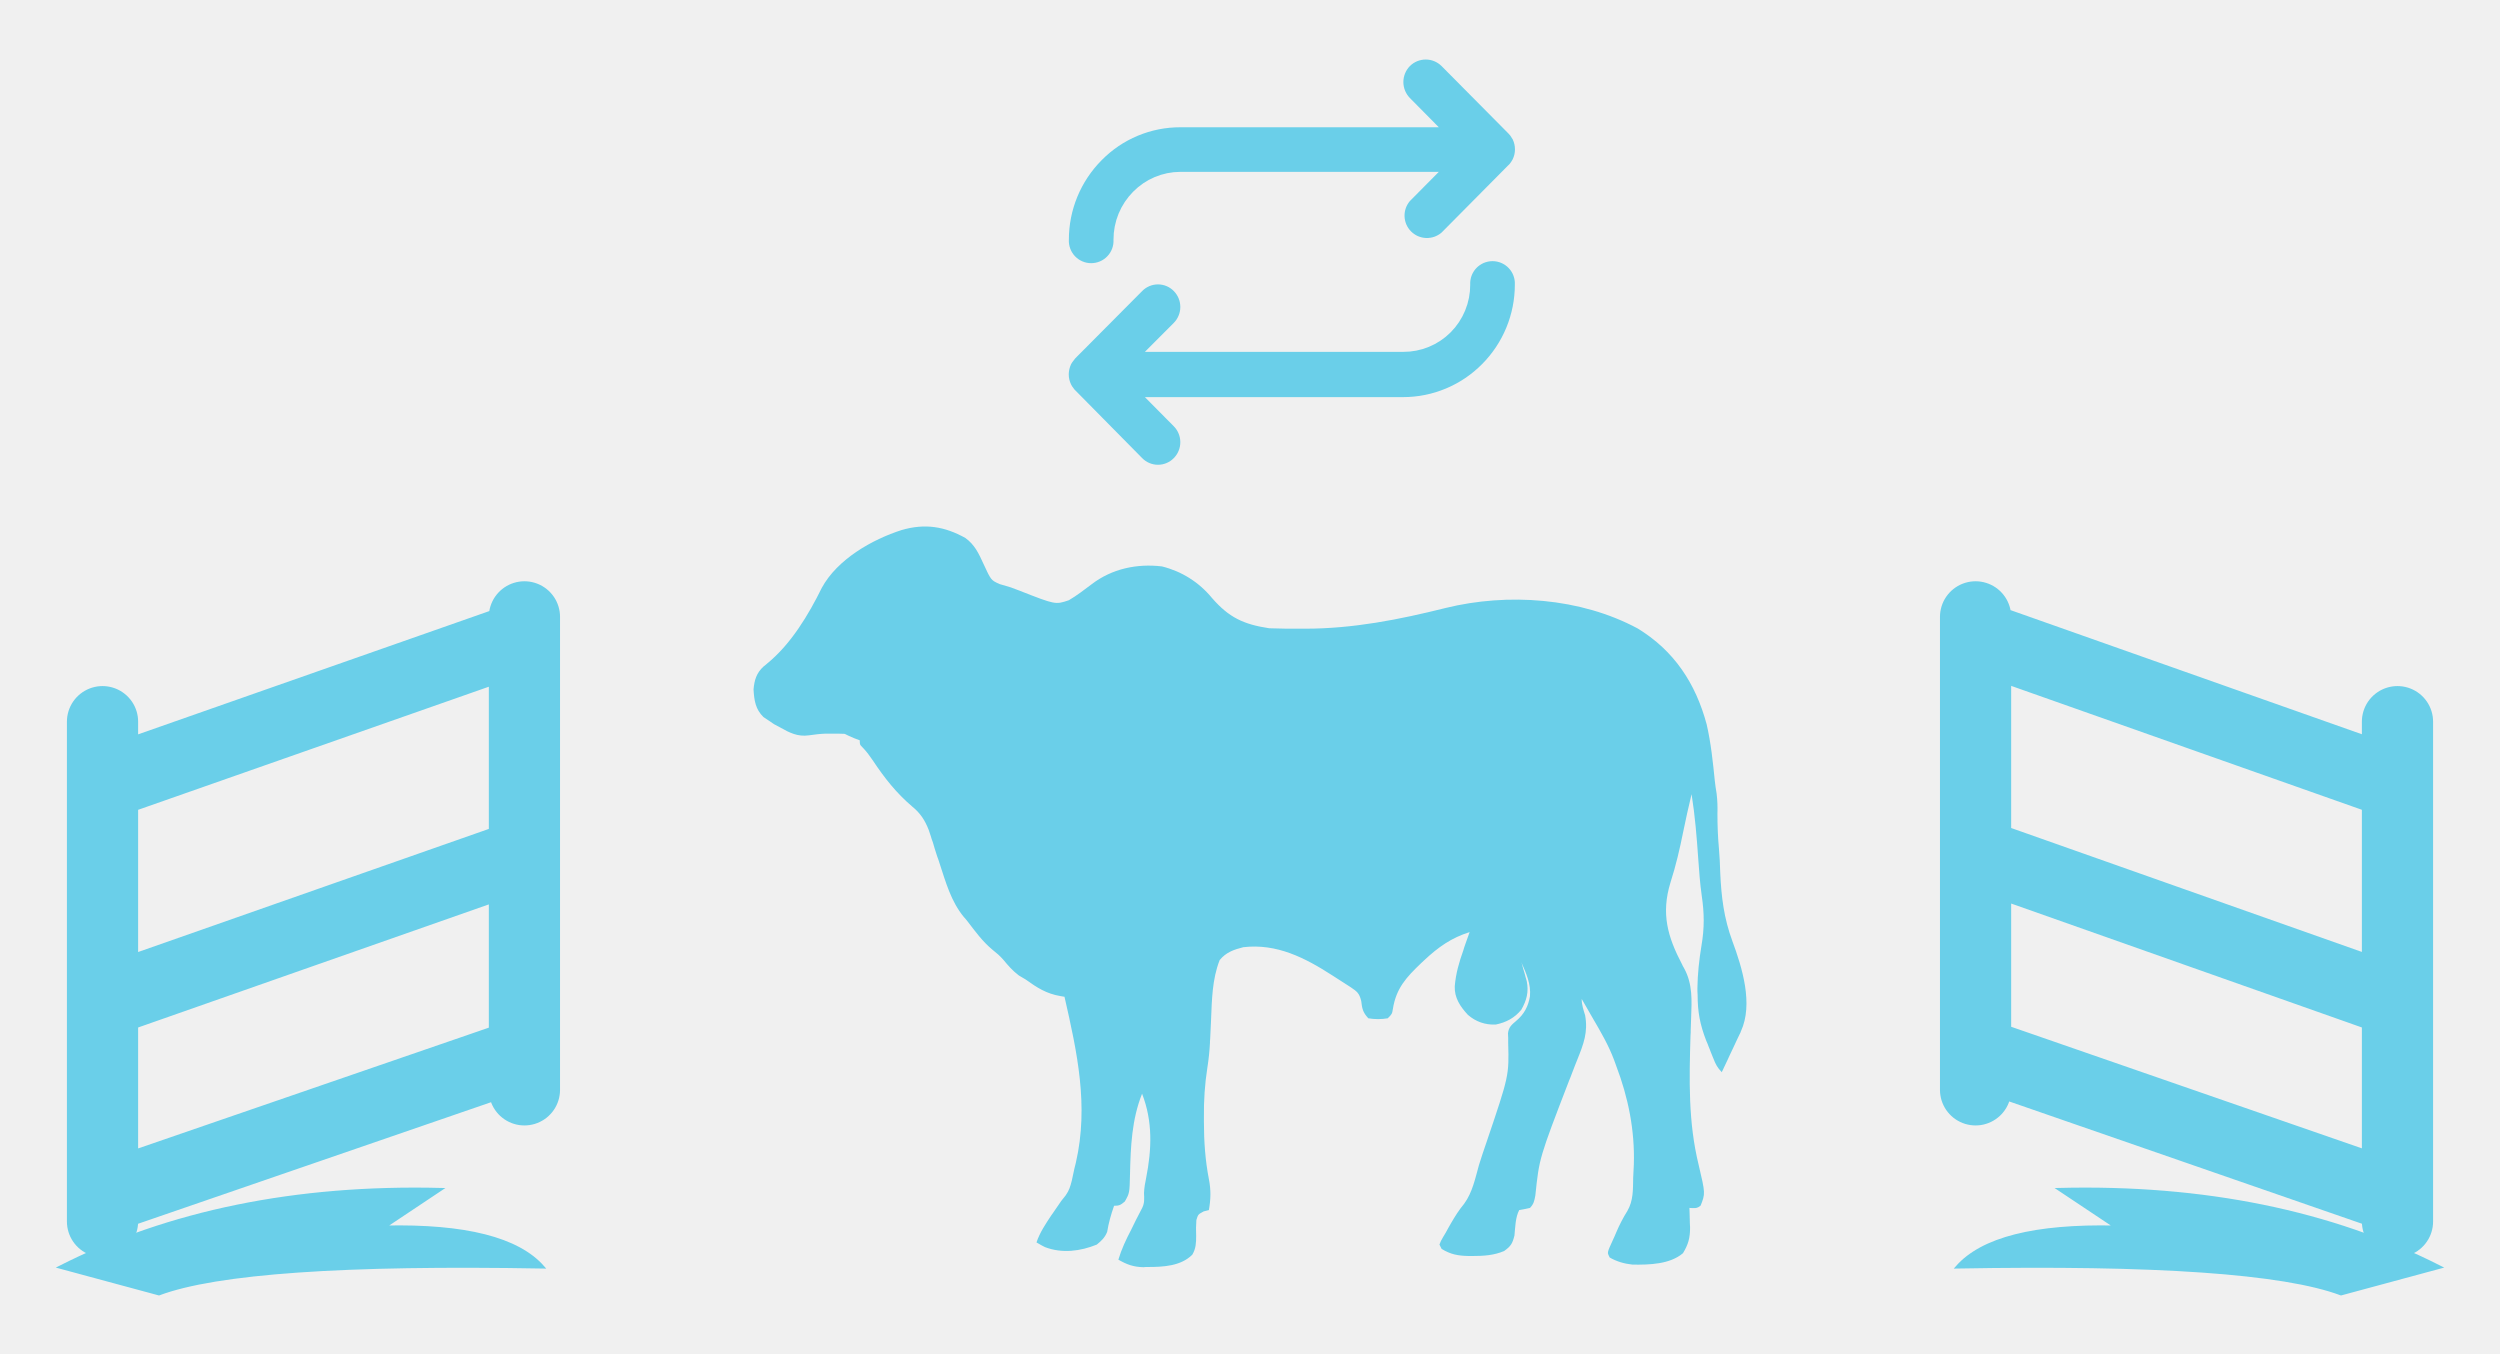
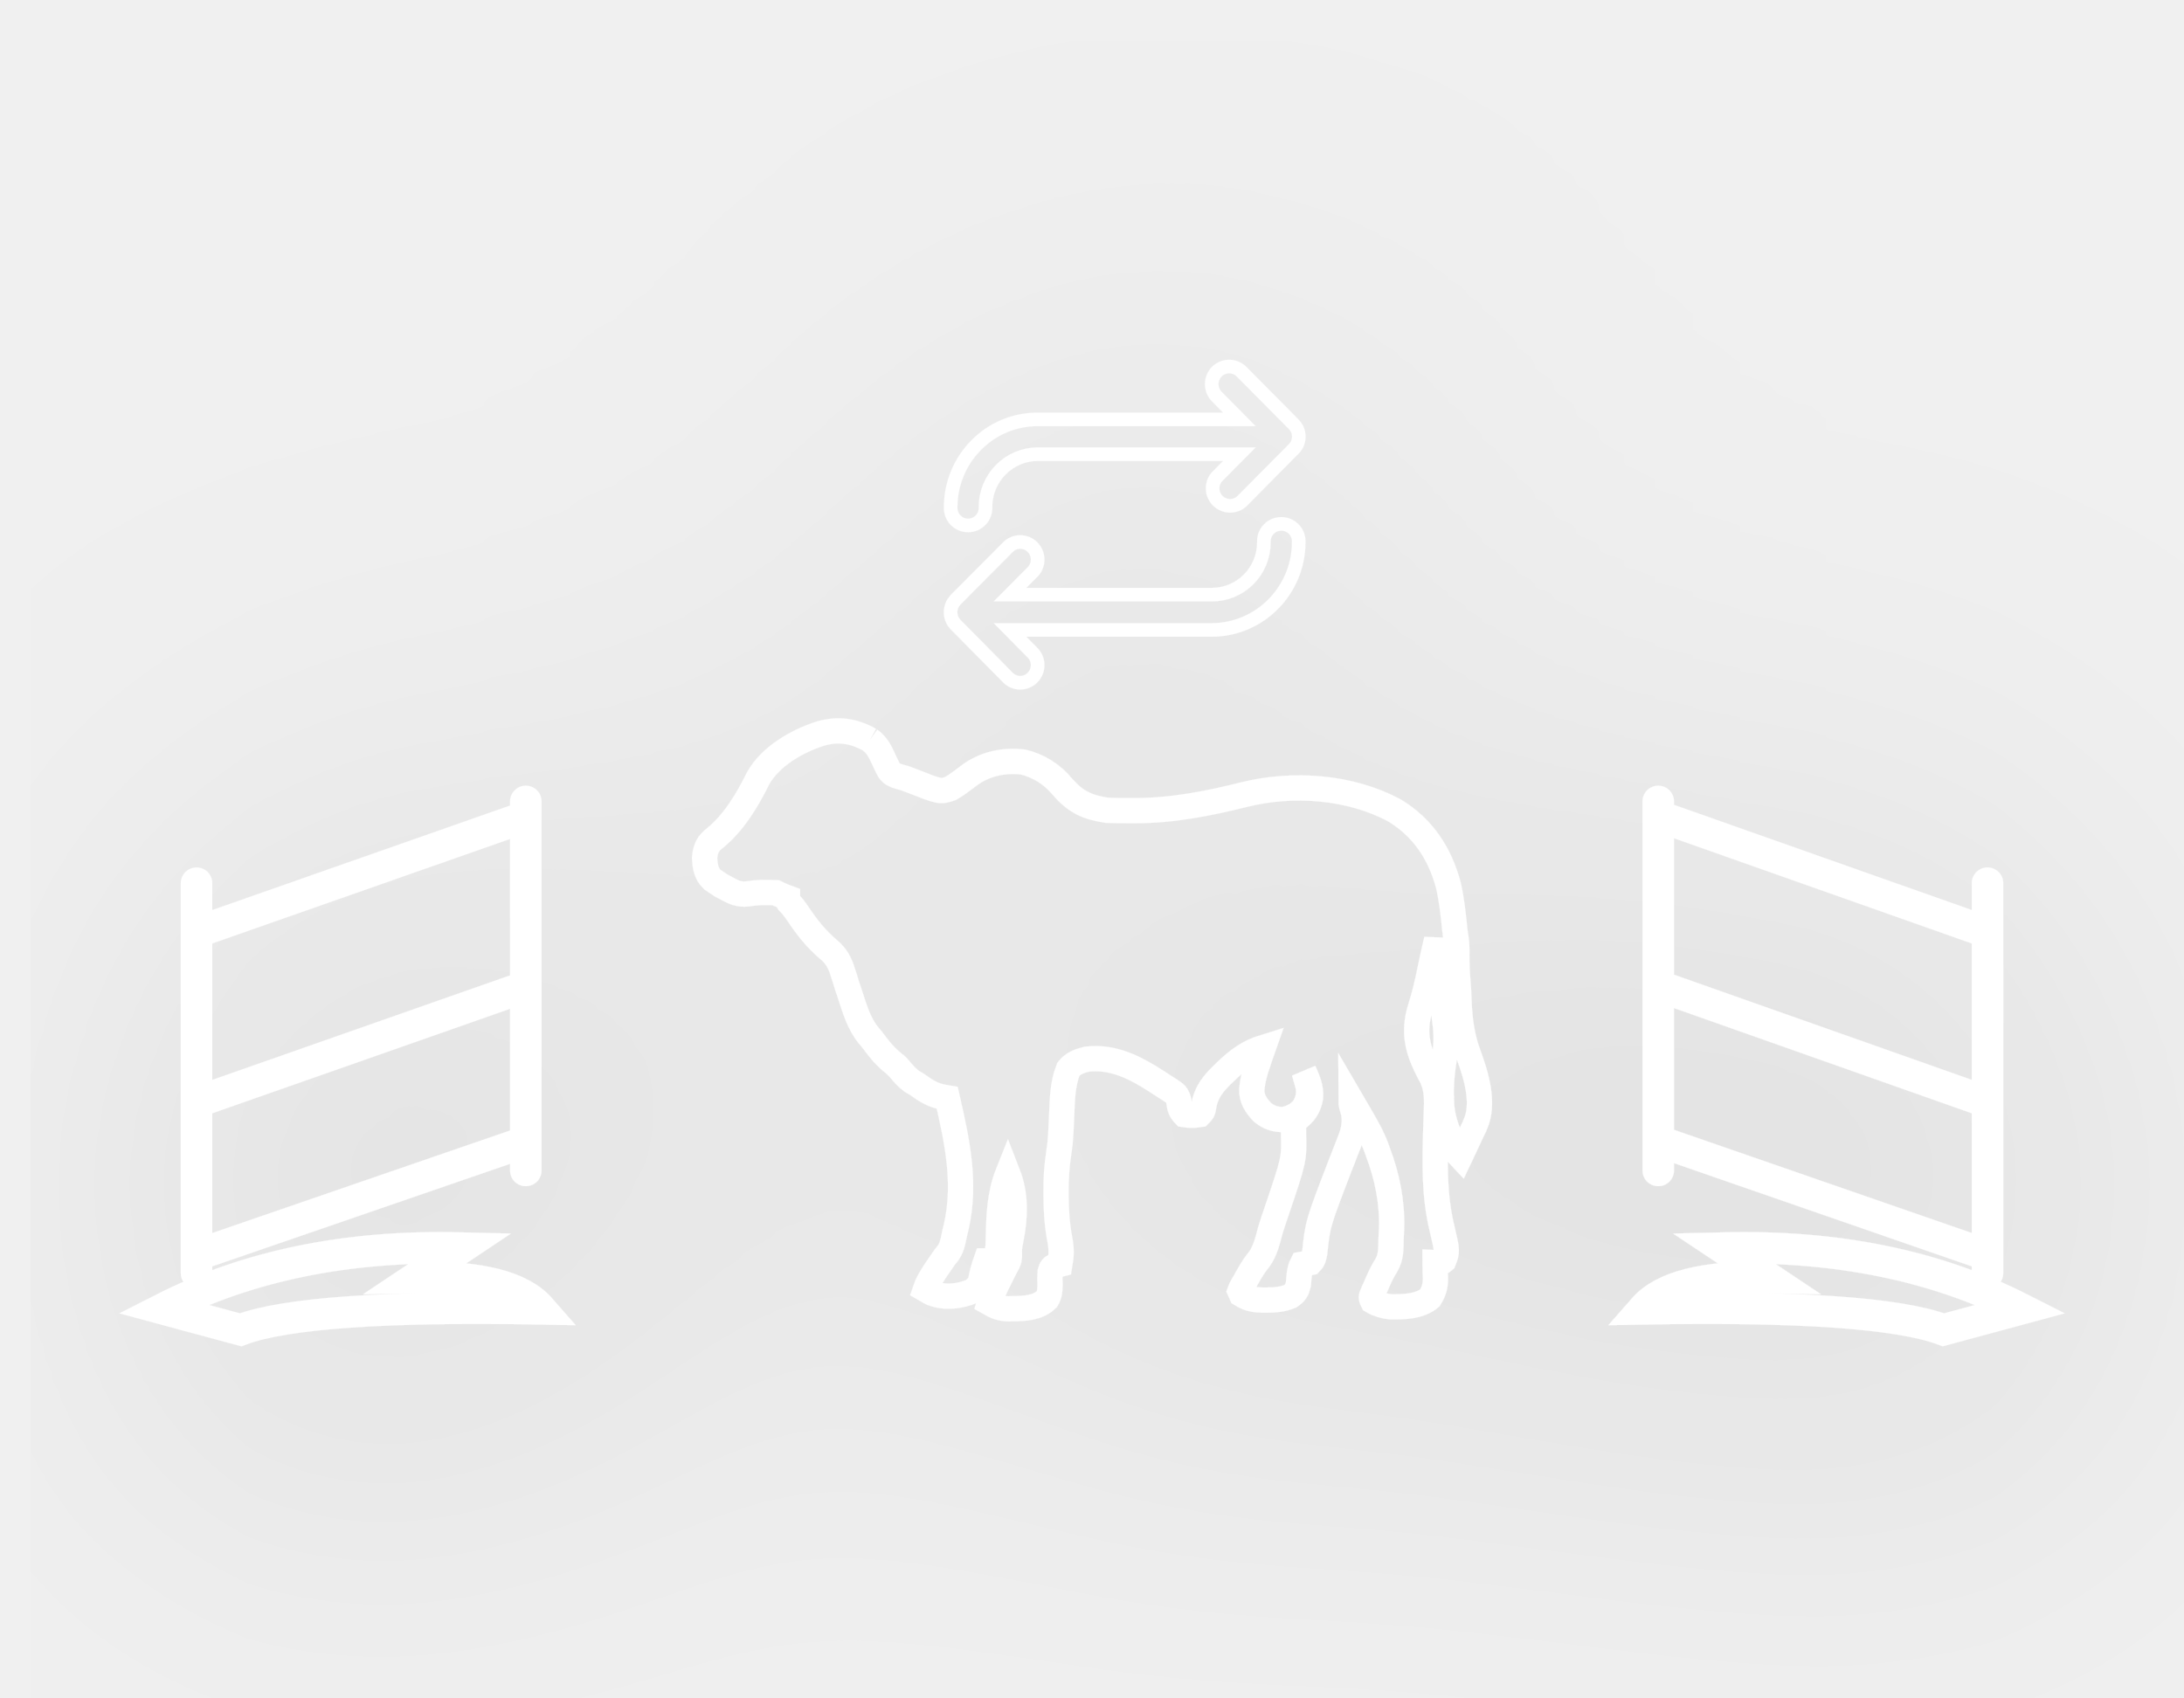
- <svg xmlns="http://www.w3.org/2000/svg" viewBox="164.442 0.391 191.541 103.708" width="191.541" height="103.708">
-   <g role="img" aria-label="Nascimento" style="color:#5ACBE9" fill="none">
-   
-   
-   
-   
- </g>
-   <g role="img" aria-label="Mover lotes entre porteiras" transform="matrix(0.2058912 0 0 0.2058912 157.267 -39.84999)">
-     <path d="M57 667Q118 636 199 638L178 652Q223 651 237 667Q126 665 94 677Z" fill="#6acfe9" style="fill: rgb(106, 207, 233); stroke: rgb(106, 207, 233);" stroke="#6acfe9" />
-     <path d="M943 667Q882 636 801 638L822 652Q777 651 763 667Q874 665 906 677Z" fill="#6acfe9" style="fill: rgb(106, 207, 233); stroke: rgb(106, 207, 233);" stroke="#6acfe9" />
-     <path d="M73 464V650M230 425V601M77 486L228 433M77 567L228 514M77 640L228 588M770 425V601M927 464V650M773 433L923 486M773 514L923 567M773 588L923 640" fill="#6acfe9" stroke="#6acfe9" stroke-width="26.5" stroke-linecap="round" stroke-linejoin="round" style="fill: rgb(106, 207, 233); stroke: rgb(106, 207, 233); stroke-width: 26.5;" />
-     <svg x="278" y="375" width="440" height="310" preserveAspectRatio="xMidYMid meet" viewBox="0 0 1000 703.59" fill="#1E2930" />
-   </g>
-   <g zoomAndPan="magnify" preserveAspectRatio="xMidYMid meet" version="1.0">
-     <defs />
-     <g>
-       <g fill="#000000" fill-opacity="1" fill-rule="nonzero" />
-     </g>
-   </g>
-   <g zoomAndPan="magnify" preserveAspectRatio="xMidYMid meet" version="1.0" transform="matrix(0.5314411 0 0 0.5314411 74.0688 -144.2068) translate(375.086 314.629) scale(.9) translate(-375.086 -314.629) translate(375.086 314.629) scale(.9) translate(-375.086 -314.629) translate(375.086 314.629) scale(.9) translate(-375.086 -314.629) translate(375.086 314.629) scale(.9) translate(-375.086 -314.629) translate(375.086 314.629) scale(.9) translate(-375.086 -314.629) translate(375.086 314.629) scale(.9) translate(-375.086 -314.629) translate(375.086 314.629) scale(.9) translate(-375.086 -314.629) translate(375.086 314.629) scale(.9) translate(-375.086 -314.629) translate(375.086 314.629) scale(.9) translate(-375.086 -314.629) translate(375.086 314.629) scale(.9) translate(-375.086 -314.629) translate(375.086 314.629) scale(.9) translate(-375.086 -314.629) translate(375.086 314.629) scale(.9) translate(-375.086 -314.629) translate(375.086 314.629) scale(.9) translate(-375.086 -314.629) translate(375.086 314.629) scale(.9) translate(-375.086 -314.629) translate(375.086 314.629) scale(.9) translate(-375.086 -314.629)">
-     <defs />
-     <g>
-       <g fill="#000000" fill-opacity="1" fill-rule="nonzero">
-         <path d="M591.664 313.684L594.055 314.051L596.395 314.656L598.66 315.496L600.832 316.563L602.883 317.844L604.797 319.328L606.547 320.996L608.121 322.832L609.5 324.82L610.672 326.934L611.625 329.16L612.344 331.469L612.828 333.84L613.07 336.246L613.066 338.664L612.921 344.541L612.488 350.402L611.773 356.235L610.773 362.027L609.491 367.76L607.93 373.426L606.094 379.009L603.988 384.496L601.617 389.873L598.984 395.129L596.101 400.247L592.969 405.219L589.6 410.032L586 414.676L582.174 419.138L578.137 423.41L573.927 427.467L569.523 431.313L564.933 434.937L560.172 438.332L555.247 441.486L550.172 444.395L544.963 447.048L539.629 449.441L534.183 451.572L528.637 453.43L523.009 455.012L517.309 456.313L511.551 457.333L505.75 458.066L499.919 458.515L494.074 458.676L218.238 458.676L249.125 489.832L250.684 491.586L252.07 493.48L253.262 495.5L254.254 497.625L255.035 499.84L255.602 502.117L255.941 504.438L256.055 506.781L255.941 509.125L255.602 511.449L255.035 513.727L254.254 515.938L253.262 518.066L252.07 520.086L250.684 521.98L249.125 523.73L247.398 525.336L245.523 526.762L243.516 527.992L241.395 529.016L239.18 529.824L236.898 530.406L234.566 530.758L232.215 530.875L229.863 530.758L227.531 530.406L225.25 529.824L223.035 529.016L220.914 527.992L218.906 526.762L217.031 525.336L215.305 523.73L144.016 451.504L142.914 450.376L141.996 449.094L140.554 447.127L139.387 444.984L138.331 442.431L137.577 439.81L137.125 437.119L136.977 434.359L137.154 431.606L137.615 428.918L138.359 426.294L139.387 423.734L140.567 421.696L141.996 419.824L144.016 417.215L215.305 345.512L217.031 343.906L218.906 342.48L220.914 341.25L223.035 340.227L225.25 339.418L227.531 338.836L229.863 338.484L232.215 338.367L234.566 338.484L236.898 338.836L239.18 339.418L241.395 340.227L243.516 341.25L245.523 342.48L247.398 343.906L249.125 345.512L250.684 347.262L252.07 349.156L253.262 351.176L254.254 353.305L255.035 355.516L255.602 357.793L255.941 360.113L256.055 362.457L255.941 364.801L255.602 367.125L255.035 369.402L254.254 371.613L253.262 373.742L252.07 375.762L250.684 377.656L249.125 379.406L218.238 410.371L494.074 410.371L501.065 410.051L507.988 409.043L514.779 407.362L521.371 405.016L527.702 402.033L533.707 398.441L539.329 394.276L544.512 389.578L549.244 384.339L553.434 378.66L557.05 372.598L560.051 366.207L562.409 359.556L564.102 352.703L565.111 345.716L565.43 338.664L565.426 336.246L565.668 333.84L566.152 331.469L566.871 329.16L567.824 326.934L568.996 324.82L570.375 322.832L571.949 320.996L573.699 319.328L575.609 317.844L577.664 316.563L579.832 315.496L582.102 314.656L584.441 314.051L586.832 313.684L589.246 313.559Z M520.301 98.496L522.621 98.84L524.895 99.406L527.105 100.195L529.227 101.195L531.238 102.398L533.125 103.789L534.867 105.359L605.961 177.066L608.18 179.543L610.785 183.586L611.826 186.142L612.575 188.765L613.031 191.455L613.195 194.211L613.047 196.971L612.595 199.661L611.841 202.283L610.785 204.836L609.567 206.944L608.18 208.941L607.16 210.23L605.961 211.355L534.867 283.063L533.113 284.438L531.234 285.648L529.25 286.676L527.184 287.516L525.043 288.156L522.855 288.598L520.633 288.832L518.402 288.855L516.176 288.672L513.977 288.285L511.824 287.691L509.738 286.898L507.73 285.918L505.828 284.75L504.039 283.414L502.383 281.914L500.875 280.266L499.527 278.484L498.352 276.586L497.355 274.586L496.555 272.504L495.949 270.352L495.547 268.156L495.352 265.93L495.363 263.695L495.582 261.473L496.012 259.281L496.641 257.141L497.465 255.063L498.484 253.074L499.68 251.191L501.047 249.426L531.938 218.266L255.965 218.266L248.972 218.637L242.047 219.699L235.263 221.442L228.684 223.848L222.374 226.887L216.395 230.539L210.805 234.761L205.66 239.516L200.93 244.782L196.738 250.488L193.125 256.576L190.125 262.992L187.767 269.667L186.074 276.543L185.063 283.55L184.742 290.621L184.746 293.043L184.504 295.449L184.023 297.82L183.301 300.129L182.348 302.352L181.18 304.469L179.797 306.457L178.227 308.293L176.473 309.961L174.563 311.441L172.512 312.723L170.34 313.789L168.07 314.633L165.73 315.238L163.34 315.605L160.926 315.727L158.512 315.605L156.121 315.238L153.777 314.633L151.512 313.789L149.34 312.723L147.289 311.441L145.379 309.961L143.625 308.293L142.051 306.457L140.672 304.469L139.5 302.352L138.551 300.129L137.828 297.82L137.344 295.449L137.105 293.043L137.109 290.621L137.25 284.747L137.68 278.887L138.393 273.051L139.391 267.262L140.673 261.525L142.234 255.859L144.069 250.274L146.176 244.789L148.546 239.41L151.18 234.156L154.064 229.036L157.195 224.063L160.568 219.25L164.172 214.609L167.997 210.147L172.035 205.879L176.234 201.804L180.629 197.945L185.211 194.307L189.969 190.902L194.887 187.741L199.961 184.828L205.173 182.171L210.508 179.777L215.959 177.653L221.508 175.805L227.143 174.234L232.848 172.945L238.611 171.944L244.418 171.23L250.25 170.809L256.098 170.68L531.938 170.68L501.047 139.453L499.484 137.691L498.098 135.781L496.898 133.75L495.906 131.613L495.121 129.387L494.555 127.098L494.215 124.762L494.102 122.406L494.215 120.051L494.555 117.719L495.121 115.426L495.906 113.203L496.898 111.066L498.098 109.031L499.484 107.125L501.047 105.359L502.789 103.789L504.676 102.398L506.691 101.195L508.813 100.195L511.02 99.406L513.297 98.84L515.617 98.496L517.957 98.383Z" fill="#6acfe9" fill-opacity="1" fill-rule="nonzero" stroke="none" style="fill: rgb(106, 207, 233); stroke: none;" transform="matrix(0.6561002 0 0 0.6561002 37.7294 85.13115)" />
-       </g>
-     </g>
-   </g>
-   <g>
-     <defs>
-       <filter id="vdou4739-editor-shadow-1w6pxkj1h" filterUnits="userSpaceOnUse" x="-50" y="-42" width="1100" height="1067.422" color-interpolation-filters="sRGB">
-         <feDropShadow dx="3" dy="4" stdDeviation="25" flood-color="#263442" flood-opacity="0.25" />
-       </filter>
-       <filter id="vdou4739-editor-shadow-ptzhwlufs" filterUnits="userSpaceOnUse" x="-1.221" y="-42" width="1002.442" height="1067.422" color-interpolation-filters="sRGB">
-         <feDropShadow dx="3" dy="4" stdDeviation="25" flood-color="#263442" flood-opacity="0.25" />
-       </filter>
-     </defs>
-     <g>
-       <defs />
-       <g fill="none">
-   
- </g>
-     </g>
-     <g>
-       <defs />
-       <g fill="none">
-   
- </g>
-     </g>
-     <g>
-       <defs />
-       <g fill="none">
-   
- </g>
-     </g>
-   </g>
-   <g transform=" translate(246.0846 220.6387) scale(.9) translate(-246.0846 -220.6387) translate(246.0846 220.6387) scale(.9) translate(-246.0846 -220.6387) translate(246.0846 220.6387) scale(.9) translate(-246.0846 -220.6387) translate(246.0846 220.6387) scale(.9) translate(-246.0846 -220.6387) translate(246.0846 220.6387) scale(.9) translate(-246.0846 -220.6387) translate(246.0846 220.6387) scale(.9) translate(-246.0846 -220.6387) translate(246.0846 220.6387) scale(.9) translate(-246.0846 -220.6387) translate(246.0846 220.6387) scale(.9) translate(-246.0846 -220.6387) translate(246.0846 220.6387) scale(.9) translate(-246.0846 -220.6387) translate(246.0846 220.6387) scale(.9) translate(-246.0846 -220.6387) translate(246.0846 220.6387) scale(.9) translate(-246.0846 -220.6387) translate(246.0846 220.6387) scale(.9) translate(-246.0846 -220.6387) translate(246.0846 220.6387) scale(.9) translate(-246.0846 -220.6387)">
-     <path fill="#6acfe9" d="M114 54.1c4.4 3.2 6.2 7.2 8.4 12 3.5 7.6 3.5 7.6 7.5 9.4L135 77c1.3.5 2.7 1 4 1.5 16.8 6.6 16.8 6.6 23 4.5 3.8-2.2 7.2-4.9 10.7-7.5 9.3-7.1 20.9-9.6 32.5-8.2a43.3 43.3 0 0 1 23.2 14.6C236.3 91 243.1 94.2 255 96c4.8.2 9.7.2 14.5.2h2.1c22.3 0 43.6-4.2 65.2-9.6 28.8-7.1 62.6-4.8 89.2 9.5 16.9 10.3 26.9 25.5 32 44.5 2 8.7 2.9 17.5 3.8 26.4.2 1.9.5 3.8.8 5.6.4 3.3.5 6.3.4 9.5 0 5.4.2 10.8.7 16.2.3 3.7.5 7.4.6 11.2.5 11.2 1.7 21 5.6 31.6 4.6 12.4 9.8 29.3 4 41.9-.1.4-.1.4-.9 2-.3.7-.7 1.4-1 2.1-1.1 2.3-2.1 4.6-3.2 6.8-.4.8-.7 1.6-1.1 2.4L465 302c-2.1-2.2-2.8-3.6-3.9-6.4-.4-.9-.7-1.8-1.1-2.7-.3-.9-.7-1.8-1.1-2.8-.3-.9-.7-1.8-1.1-2.7-2.9-7.5-4-13.3-4-21.3-.1-1-.1-2-.1-3 .1-6.8.8-13.2 1.9-19.9 1.4-8.1 1.3-15.1.1-23.2-.8-5.6-1.2-11.3-1.6-16.9-.7-10.1-1.5-20.1-3.1-30.1-1.4 5.8-2.7 11.6-3.9 17.5-1.6 8-3.4 15.7-5.9 23.5-4.4 14.4-1.4 25.1 5.5 38.2.1.3.1.3.9 1.7 3.9 7.2 3.5 14.7 3.2 22.7-.1 1.9-.1 3.7-.2 5.6 0 .9 0 1.9-.1 2.9-.6 20.2-1.1 40.1 3.8 60 3.1 13.2 3.1 13.2.9 18.8-1.7 1.5-3 1.2-5.2 1.1 0 .5 0 .5.1 3.1 0 1.3.1 2.7.1 4 0 .3 0 .3.1 2 0 4.8-.8 7.8-3.3 11.9-6.1 5.2-15.7 5.4-23.4 5.3-3.8-.4-7.3-1.4-10.6-3.3-1-2-1-2-.5-3.6.2-.6.5-1.2.8-1.9.3-.6.6-1.3.9-2s.7-1.5 1-2.2l.9-2.1a70 70 0 0 1 5.1-9.8c2.8-4.8 2.6-10 2.7-15.4l.3-6.2c.5-15.8-2.6-31.1-8.2-45.8-.3-.8-.6-1.6-.9-2.5-2.6-7-6.3-13.3-10.1-19.8-1.7-2.9-3.3-5.8-5-8.7 0 2.7.8 5 1.6 7.6 1.4 7.8-.7 13.3-3.6 20.5-.8 2.1-1.7 4.2-2.5 6.4-.4 1.1-.8 2.2-1.3 3.3-13.9 36.1-13.9 36.1-15.7 53.4-.5 2.6-.7 3.9-2.5 5.8-1.7.4-3.3.7-5 1-1.8 3.5-1.8 7.9-2.2 11.8-.9 3.7-1.7 5-4.8 7.2-4.7 2-9.5 2.3-14.5 2.3h-2c-4.8-.1-8.3-.7-12.5-3.3-.3-.7-.7-1.3-1-2 .6-1.6.6-1.6 1.7-3.5.4-.6.8-1.3 1.2-2s.8-1.5 1.2-2.2l1.2-2.1c1.9-3.3 3.8-6.3 6.2-9.2 3.8-5.2 5.1-11.7 6.8-17.8 1.1-3.6 2.3-7.1 3.5-10.6 10.5-31 10.5-31 10.1-46v-2.4c0-.4 0-.4-.1-2.2.3-2.9 1.7-4 3.8-5.8 3.7-3.1 5.6-6.7 6.4-11.4.5-5.7-1.7-10.6-4-15.8.2.5.2.5.9 3.1.4 1.3.8 2.6 1.1 3.9.2.6.3 1.1.5 1.7 1 5 0 8.9-2.5 13.3-3.1 3.8-7 5.9-11.9 6.9q-7.35.3-12.9-4.5c-3.6-3.9-6.3-7.9-6.1-13.3.5-5.9 2-11.1 4-16.7.2-.8.5-1.6.8-2.5.7-1.9 1.4-3.9 2.1-5.9-8.4 2.6-14.6 7-21 13-.5.5-1.1 1-1.6 1.5-6.8 6.5-11.5 11.6-13 21.1-.4 2.4-.4 2.4-2.4 4.4-3.1.5-5.9.5-9 0-2.5-2.7-2.9-4.4-3.3-8-.9-3.7-1.9-4.4-5-6.5-.9-.6-1.8-1.2-2.8-1.8-.4-.3-.4-.3-2.8-1.8-1-.6-1.9-1.2-2.8-1.8-12.7-8.2-25.8-14.9-41.3-13.1-4.4 1.1-8.1 2.4-11 6-3.5 8.9-3.6 18.5-4 28-.1 2.9-.3 5.7-.4 8.6-.1.6-.1 1.3-.1 1.9q-.3 5.7-1.2 11.4c-1.2 7.7-1.7 15.3-1.6 23.2v1.9c0 9 .6 17.8 2.3 26.6 1 5.1.9 9.3 0 14.4l-2.4.6c-2.6 1.4-2.6 1.4-3.4 4-.2 2.5-.2 4.9-.1 7.4 0 3.1-.1 5.9-1.8 8.7-5.3 5.3-13.5 5.7-20.6 5.7-.7 0-1.4 0-2 .1-4.7-.1-7.7-1.2-11.7-3.5 1.5-5 3.6-9.4 6-14 .7-1.4 1.4-2.8 2.1-4.3 1-1.9 2-3.8 3-5.8 1.1-2.3.9-4.3.8-6.8.1-2.5.5-4.7 1-7.1 2.6-13.2 3.1-26.2-1.9-39-4.8 12-5.3 24.6-5.6 37.4-.2 8.7-.2 8.7-2.4 12.6-1.9 1.6-2.5 2-5 2-1.4 4-2.5 7.9-3.2 12.1-1.1 2.7-2.5 4-4.8 5.9-7.6 3.1-16.1 4.2-24 1.2-1.6-.8-1.6-.8-4-2.2 1.6-4.7 4.2-8.5 6.9-12.6.5-.6.9-1.3 1.4-2 3.4-5 3.4-5 5.3-7.3 1.6-2.3 2.1-4.1 2.8-6.8.2-1 .4-1.9.6-2.8l.6-2.8c.2-.9.5-1.9.7-2.8 6-26.3.6-51.1-5.3-76.9l-1.8-.3c-6.6-1.1-10.9-3.9-16.2-7.7-1.1-.7-2.1-1.3-3.2-1.9-2.9-2.2-4.9-4.5-7.2-7.3-1.6-1.8-3.2-3.2-5-4.6-4.6-3.8-8-8.5-11.6-13.2-.5-.7-1.1-1.3-1.7-2-6-7.3-8.4-16.2-11.3-25-.3-1.1-.7-2.1-1.1-3.2-.7-2.2-1.4-4.3-2-6.5-.4-1-.7-2-1-3l-.9-2.7c-1.8-4.6-3.9-7.8-7.7-10.9-7.3-6.2-12.9-13.3-18.2-21.3-1.5-2.2-3-4.3-4.9-6.2C65 150 65 150 65 148l-2.4-.9C60 146 60 146 58 145c-1.9-.1-3.7-.1-5.6-.1h-3.2c-2.7.1-5.2.4-7.9.8-5.1.7-8.9-1.2-13.3-3.7-.9-.5-1.8-1-2.8-1.5-.7-.5-1.4-1-2.2-1.5-.4-.3-.4-.3-2.7-1.8-3.7-3.6-4.3-7.7-4.6-12.8.4-4.5 1.4-7.7 4.7-10.7.6-.5 1.2-.9 1.7-1.4 11-9 19.1-22.5 25.3-35.1C54.6 64 70.7 54.8 84.5 50.4c10.7-3.1 19.8-1.7 29.5 3.7" transform="matrix(0.6495393 0 0 0.6495393 141.8243 -518.8282)" style="fill: rgb(106, 207, 233);" />
+ <svg xmlns="http://www.w3.org/2000/svg" viewBox="153 -11 214.42 126.59" width="394.42" height="306.587">
+   <defs>
+     <filter id="editor-shadow-jjjy4ylh6" filterUnits="userSpaceOnUse" x="61.003" y="-103.049" width="398.42" height="310.587" color-interpolation-filters="sRGB">
+       <feDropShadow dx="3" dy="4" stdDeviation="25" flood-color="#000000" flood-opacity="0.25" />
+     </filter>
+   </defs>
+   <g filter="url(#editor-shadow-jjjy4ylh6)" style="filter: url(&quot;#editor-shadow-jjjy4ylh6&quot;);">
+     <path d="M57 667Q118 636 199 638L178 652Q223 651 237 667Q126 665 94 677Z" fill="none" style="fill: none; stroke: rgb(255, 255, 255); stroke-width: 15; fill-rule: nonzero; fill-opacity: 1; stroke-opacity: 1; stroke-linecap: butt; stroke-linejoin: miter; stroke-miterlimit: 4; stroke-dasharray: none; stroke-dashoffset: 0px; vector-effect: none; visibility: visible; color: rgb(38, 52, 66); font-family: system-ui; font-size: 14px; font-weight: 400; text-anchor: start; opacity: 1;" stroke="#ffffff" stroke-width="15" transform="matrix(0.2058912 0 0 0.2058912 157.267 -39.84999)" />
+     <path d="M943 667Q882 636 801 638L822 652Q777 651 763 667Q874 665 906 677Z" fill="none" style="fill: none; stroke: rgb(255, 255, 255); stroke-width: 15; fill-rule: nonzero; fill-opacity: 1; stroke-opacity: 1; stroke-linecap: butt; stroke-linejoin: miter; stroke-miterlimit: 4; stroke-dasharray: none; stroke-dashoffset: 0px; vector-effect: none; visibility: visible; color: rgb(38, 52, 66); font-family: system-ui; font-size: 14px; font-weight: 400; text-anchor: start; opacity: 1;" stroke="#ffffff" stroke-width="15" transform="matrix(0.2058912 0 0 0.2058912 157.267 -39.84999)" />
+     <path d="M73 464V650M230 425V601M77 486L228 433M77 567L228 514M77 640L228 588M770 425V601M927 464V650M773 433L923 486M773 514L923 567M773 588L923 640" fill="none" stroke="#ffffff" stroke-width="15" stroke-linecap="round" stroke-linejoin="round" style="fill: none; stroke: rgb(255, 255, 255); stroke-width: 15; fill-rule: nonzero; fill-opacity: 1; stroke-opacity: 1; stroke-linecap: round; stroke-linejoin: round; stroke-miterlimit: 4; stroke-dasharray: none; stroke-dashoffset: 0px; vector-effect: none; visibility: visible; color: rgb(38, 52, 66); font-family: system-ui; font-size: 14px; font-weight: 400; text-anchor: start; opacity: 1;" transform="matrix(0.2058912 0 0 0.2058912 157.267 -39.84999)" />
+     <path d="M591.664 313.684L594.055 314.051L596.395 314.656L598.66 315.496L600.832 316.563L602.883 317.844L604.797 319.328L606.547 320.996L608.121 322.832L609.5 324.82L610.672 326.934L611.625 329.16L612.344 331.469L612.828 333.84L613.07 336.246L613.066 338.664L612.921 344.541L612.488 350.402L611.773 356.235L610.773 362.027L609.491 367.76L607.93 373.426L606.094 379.009L603.988 384.496L601.617 389.873L598.984 395.129L596.101 400.247L592.969 405.219L589.6 410.032L586 414.676L582.174 419.138L578.137 423.41L573.927 427.467L569.523 431.313L564.933 434.937L560.172 438.332L555.247 441.486L550.172 444.395L544.963 447.048L539.629 449.441L534.183 451.572L528.637 453.43L523.009 455.012L517.309 456.313L511.551 457.333L505.75 458.066L499.919 458.515L494.074 458.676L218.238 458.676L249.125 489.832L250.684 491.586L252.07 493.48L253.262 495.5L254.254 497.625L255.035 499.84L255.602 502.117L255.941 504.438L256.055 506.781L255.941 509.125L255.602 511.449L255.035 513.727L254.254 515.938L253.262 518.066L252.07 520.086L250.684 521.98L249.125 523.73L247.398 525.336L245.523 526.762L243.516 527.992L241.395 529.016L239.18 529.824L236.898 530.406L234.566 530.758L232.215 530.875L229.863 530.758L227.531 530.406L225.25 529.824L223.035 529.016L220.914 527.992L218.906 526.762L217.031 525.336L215.305 523.73L144.016 451.504L142.914 450.376L141.996 449.094L140.554 447.127L139.387 444.984L138.331 442.431L137.577 439.81L137.125 437.119L136.977 434.359L137.154 431.606L137.615 428.918L138.359 426.294L139.387 423.734L140.567 421.696L141.996 419.824L144.016 417.215L215.305 345.512L217.031 343.906L218.906 342.48L220.914 341.25L223.035 340.227L225.25 339.418L227.531 338.836L229.863 338.484L232.215 338.367L234.566 338.484L236.898 338.836L239.18 339.418L241.395 340.227L243.516 341.25L245.523 342.48L247.398 343.906L249.125 345.512L250.684 347.262L252.07 349.156L253.262 351.176L254.254 353.305L255.035 355.516L255.602 357.793L255.941 360.113L256.055 362.457L255.941 364.801L255.602 367.125L255.035 369.402L254.254 371.613L253.262 373.742L252.07 375.762L250.684 377.656L249.125 379.406L218.238 410.371L494.074 410.371L501.065 410.051L507.988 409.043L514.779 407.362L521.371 405.016L527.702 402.033L533.707 398.441L539.329 394.276L544.512 389.578L549.244 384.339L553.434 378.66L557.05 372.598L560.051 366.207L562.409 359.556L564.102 352.703L565.111 345.716L565.43 338.664L565.426 336.246L565.668 333.84L566.152 331.469L566.871 329.16L567.824 326.934L568.996 324.82L570.375 322.832L571.949 320.996L573.699 319.328L575.609 317.844L577.664 316.563L579.832 315.496L582.102 314.656L584.441 314.051L586.832 313.684L589.246 313.559Z M520.301 98.496L522.621 98.84L524.895 99.406L527.105 100.195L529.227 101.195L531.238 102.398L533.125 103.789L534.867 105.359L605.961 177.066L608.18 179.543L610.785 183.586L611.826 186.142L612.575 188.765L613.031 191.455L613.195 194.211L613.047 196.971L612.595 199.661L611.841 202.283L610.785 204.836L609.567 206.944L608.18 208.941L607.16 210.23L605.961 211.355L534.867 283.063L533.113 284.438L531.234 285.648L529.25 286.676L527.184 287.516L525.043 288.156L522.855 288.598L520.633 288.832L518.402 288.855L516.176 288.672L513.977 288.285L511.824 287.691L509.738 286.898L507.73 285.918L505.828 284.75L504.039 283.414L502.383 281.914L500.875 280.266L499.527 278.484L498.352 276.586L497.355 274.586L496.555 272.504L495.949 270.352L495.547 268.156L495.352 265.93L495.363 263.695L495.582 261.473L496.012 259.281L496.641 257.141L497.465 255.063L498.484 253.074L499.68 251.191L501.047 249.426L531.938 218.266L255.965 218.266L248.972 218.637L242.047 219.699L235.263 221.442L228.684 223.848L222.374 226.887L216.395 230.539L210.805 234.761L205.66 239.516L200.93 244.782L196.738 250.488L193.125 256.576L190.125 262.992L187.767 269.667L186.074 276.543L185.063 283.55L184.742 290.621L184.746 293.043L184.504 295.449L184.023 297.82L183.301 300.129L182.348 302.352L181.18 304.469L179.797 306.457L178.227 308.293L176.473 309.961L174.563 311.441L172.512 312.723L170.34 313.789L168.07 314.633L165.73 315.238L163.34 315.605L160.926 315.727L158.512 315.605L156.121 315.238L153.777 314.633L151.512 313.789L149.34 312.723L147.289 311.441L145.379 309.961L143.625 308.293L142.051 306.457L140.672 304.469L139.5 302.352L138.551 300.129L137.828 297.82L137.344 295.449L137.105 293.043L137.109 290.621L137.25 284.747L137.68 278.887L138.393 273.051L139.391 267.262L140.673 261.525L142.234 255.859L144.069 250.274L146.176 244.789L148.546 239.41L151.18 234.156L154.064 229.036L157.195 224.063L160.568 219.25L164.172 214.609L167.997 210.147L172.035 205.879L176.234 201.804L180.629 197.945L185.211 194.307L189.969 190.902L194.887 187.741L199.961 184.828L205.173 182.171L210.508 179.777L215.959 177.653L221.508 175.805L227.143 174.234L232.848 172.945L238.611 171.944L244.418 171.23L250.25 170.809L256.098 170.68L531.938 170.68L501.047 139.453L499.484 137.691L498.098 135.781L496.898 133.75L495.906 131.613L495.121 129.387L494.555 127.098L494.215 124.762L494.102 122.406L494.215 120.051L494.555 117.719L495.121 115.426L495.906 113.203L496.898 111.066L498.098 109.031L499.484 107.125L501.047 105.359L502.789 103.789L504.676 102.398L506.691 101.195L508.813 100.195L511.02 99.406L513.297 98.84L515.617 98.496L517.957 98.383Z" fill="none" fill-opacity="1" fill-rule="nonzero" stroke="#ffffff" style="fill: none; stroke: rgb(255, 255, 255); stroke-width: 18.5; fill-rule: nonzero; fill-opacity: 1; stroke-opacity: 1; stroke-linecap: butt; stroke-linejoin: miter; stroke-miterlimit: 4; stroke-dasharray: none; stroke-dashoffset: 0px; vector-effect: none; visibility: visible; color: rgb(38, 52, 66); font-family: system-ui; font-size: 14px; font-weight: 400; text-anchor: start; opacity: 1;" transform="matrix(0.07178988 0 0 0.07178988 236.4917 -2.111448)" stroke-width="18.5" />
+     <path fill="none" d="M114 54.1c4.4 3.2 6.2 7.2 8.4 12 3.5 7.6 3.5 7.6 7.5 9.4L135 77c1.3.5 2.7 1 4 1.5 16.8 6.6 16.8 6.6 23 4.5 3.8-2.2 7.2-4.9 10.7-7.5 9.3-7.1 20.9-9.6 32.5-8.2a43.3 43.3 0 0 1 23.2 14.6C236.3 91 243.1 94.2 255 96c4.8.2 9.7.2 14.5.2h2.1c22.3 0 43.6-4.2 65.2-9.6 28.8-7.1 62.6-4.8 89.2 9.5 16.9 10.3 26.9 25.5 32 44.5 2 8.7 2.9 17.5 3.8 26.4.2 1.9.5 3.8.8 5.6.4 3.3.5 6.3.4 9.5 0 5.4.2 10.8.7 16.2.3 3.7.5 7.4.6 11.2.5 11.2 1.7 21 5.6 31.6 4.6 12.4 9.8 29.3 4 41.9-.1.4-.1.4-.9 2-.3.7-.7 1.4-1 2.1-1.1 2.3-2.1 4.6-3.2 6.8-.4.8-.7 1.6-1.1 2.4L465 302c-2.1-2.2-2.8-3.6-3.9-6.4-.4-.9-.7-1.8-1.1-2.7-.3-.9-.7-1.8-1.1-2.8-.3-.9-.7-1.8-1.1-2.7-2.9-7.5-4-13.3-4-21.3-.1-1-.1-2-.1-3 .1-6.8.8-13.2 1.9-19.9 1.4-8.1 1.3-15.1.1-23.2-.8-5.6-1.2-11.3-1.6-16.9-.7-10.1-1.5-20.1-3.1-30.1-1.4 5.8-2.7 11.6-3.9 17.5-1.6 8-3.4 15.7-5.9 23.5-4.4 14.4-1.4 25.1 5.5 38.2.1.3.1.3.9 1.7 3.9 7.2 3.5 14.7 3.2 22.7-.1 1.9-.1 3.7-.2 5.6 0 .9 0 1.9-.1 2.9-.6 20.2-1.1 40.1 3.8 60 3.1 13.2 3.1 13.2.9 18.8-1.7 1.5-3 1.2-5.2 1.1 0 .5 0 .5.1 3.1 0 1.3.1 2.7.1 4 0 .3 0 .3.1 2 0 4.8-.8 7.8-3.3 11.9-6.1 5.2-15.7 5.4-23.4 5.3-3.8-.4-7.3-1.4-10.6-3.3-1-2-1-2-.5-3.6.2-.6.5-1.2.8-1.9.3-.6.6-1.3.9-2s.7-1.5 1-2.2l.9-2.1a70 70 0 0 1 5.1-9.8c2.8-4.8 2.6-10 2.7-15.4l.3-6.2c.5-15.8-2.6-31.1-8.2-45.8-.3-.8-.6-1.6-.9-2.5-2.6-7-6.3-13.3-10.1-19.8-1.7-2.9-3.3-5.8-5-8.7 0 2.7.8 5 1.6 7.6 1.4 7.8-.7 13.3-3.6 20.5-.8 2.1-1.7 4.2-2.5 6.4-.4 1.1-.8 2.2-1.3 3.3-13.9 36.1-13.9 36.1-15.7 53.4-.5 2.6-.7 3.9-2.5 5.8-1.7.4-3.3.7-5 1-1.8 3.5-1.8 7.9-2.2 11.8-.9 3.7-1.7 5-4.8 7.2-4.7 2-9.5 2.3-14.5 2.3h-2c-4.8-.1-8.3-.7-12.5-3.3-.3-.7-.7-1.3-1-2 .6-1.6.6-1.6 1.7-3.5.4-.6.8-1.3 1.2-2s.8-1.5 1.2-2.2l1.2-2.1c1.9-3.3 3.8-6.3 6.2-9.2 3.8-5.2 5.1-11.7 6.8-17.8 1.1-3.6 2.3-7.1 3.5-10.6 10.5-31 10.5-31 10.1-46v-2.4c0-.4 0-.4-.1-2.2.3-2.9 1.7-4 3.8-5.8 3.7-3.1 5.6-6.7 6.4-11.4.5-5.7-1.7-10.6-4-15.8.2.5.2.5.9 3.1.4 1.3.8 2.6 1.1 3.9.2.6.3 1.1.5 1.7 1 5 0 8.9-2.5 13.3-3.1 3.8-7 5.9-11.9 6.9q-7.35.3-12.9-4.5c-3.6-3.9-6.3-7.9-6.1-13.3.5-5.9 2-11.1 4-16.7.2-.8.5-1.6.8-2.5.7-1.9 1.4-3.9 2.1-5.9-8.4 2.6-14.6 7-21 13-.5.5-1.1 1-1.6 1.5-6.8 6.5-11.5 11.6-13 21.1-.4 2.4-.4 2.4-2.4 4.4-3.1.5-5.9.5-9 0-2.5-2.7-2.9-4.4-3.3-8-.9-3.7-1.9-4.4-5-6.5-.9-.6-1.8-1.2-2.8-1.8-.4-.3-.4-.3-2.8-1.8-1-.6-1.9-1.2-2.8-1.8-12.7-8.2-25.8-14.9-41.3-13.1-4.4 1.1-8.1 2.4-11 6-3.5 8.9-3.6 18.5-4 28-.1 2.9-.3 5.7-.4 8.6-.1.6-.1 1.3-.1 1.9q-.3 5.7-1.2 11.4c-1.2 7.7-1.7 15.3-1.6 23.2v1.9c0 9 .6 17.8 2.3 26.6 1 5.1.9 9.3 0 14.4l-2.4.6c-2.6 1.4-2.6 1.4-3.4 4-.2 2.5-.2 4.9-.1 7.4 0 3.1-.1 5.9-1.8 8.7-5.3 5.3-13.5 5.7-20.6 5.7-.7 0-1.4 0-2 .1-4.7-.1-7.7-1.2-11.7-3.5 1.5-5 3.6-9.4 6-14 .7-1.4 1.4-2.8 2.1-4.3 1-1.9 2-3.8 3-5.8 1.1-2.3.9-4.3.8-6.8.1-2.5.5-4.7 1-7.1 2.6-13.2 3.1-26.2-1.9-39-4.8 12-5.3 24.6-5.6 37.4-.2 8.7-.2 8.7-2.4 12.6-1.9 1.6-2.5 2-5 2-1.4 4-2.5 7.9-3.2 12.1-1.1 2.7-2.5 4-4.8 5.9-7.6 3.1-16.1 4.2-24 1.2-1.6-.8-1.6-.8-4-2.2 1.6-4.7 4.2-8.5 6.9-12.6.5-.6.9-1.3 1.4-2 3.4-5 3.4-5 5.3-7.3 1.6-2.3 2.1-4.1 2.8-6.8.2-1 .4-1.9.6-2.8l.6-2.8c.2-.9.5-1.9.7-2.8 6-26.3.6-51.1-5.3-76.9l-1.8-.3c-6.6-1.1-10.9-3.9-16.2-7.7-1.1-.7-2.1-1.3-3.2-1.9-2.9-2.2-4.9-4.5-7.2-7.3-1.6-1.8-3.2-3.2-5-4.6-4.6-3.8-8-8.5-11.6-13.2-.5-.7-1.1-1.3-1.7-2-6-7.3-8.4-16.2-11.3-25-.3-1.1-.7-2.1-1.1-3.2-.7-2.2-1.4-4.3-2-6.5-.4-1-.7-2-1-3l-.9-2.7c-1.8-4.6-3.9-7.8-7.7-10.9-7.3-6.2-12.9-13.3-18.2-21.3-1.5-2.2-3-4.3-4.9-6.2C65 150 65 150 65 148l-2.4-.9C60 146 60 146 58 145c-1.9-.1-3.7-.1-5.6-.1h-3.2c-2.7.1-5.2.4-7.9.8-5.1.7-8.9-1.2-13.3-3.7-.9-.5-1.8-1-2.8-1.5-.7-.5-1.4-1-2.2-1.5-.4-.3-.4-.3-2.7-1.8-3.7-3.6-4.3-7.7-4.6-12.8.4-4.5 1.4-7.7 4.7-10.7.6-.5 1.2-.9 1.7-1.4 11-9 19.1-22.5 25.3-35.1C54.6 64 70.7 54.8 84.5 50.4c10.7-3.1 19.8-1.7 29.5 3.7" transform="matrix(0.1651043 0 0 0.1651043 219.583 32.67603)" style="fill: none; stroke: rgb(255, 255, 255); stroke-width: 15; fill-rule: nonzero; fill-opacity: 1; stroke-opacity: 1; stroke-linecap: butt; stroke-linejoin: miter; stroke-miterlimit: 4; stroke-dasharray: none; stroke-dashoffset: 0px; vector-effect: none; visibility: visible; color: rgb(38, 52, 66); font-family: system-ui; font-size: 14px; font-weight: 400; text-anchor: start; opacity: 1;" stroke="#ffffff" stroke-width="15" />
  </g>
</svg>
